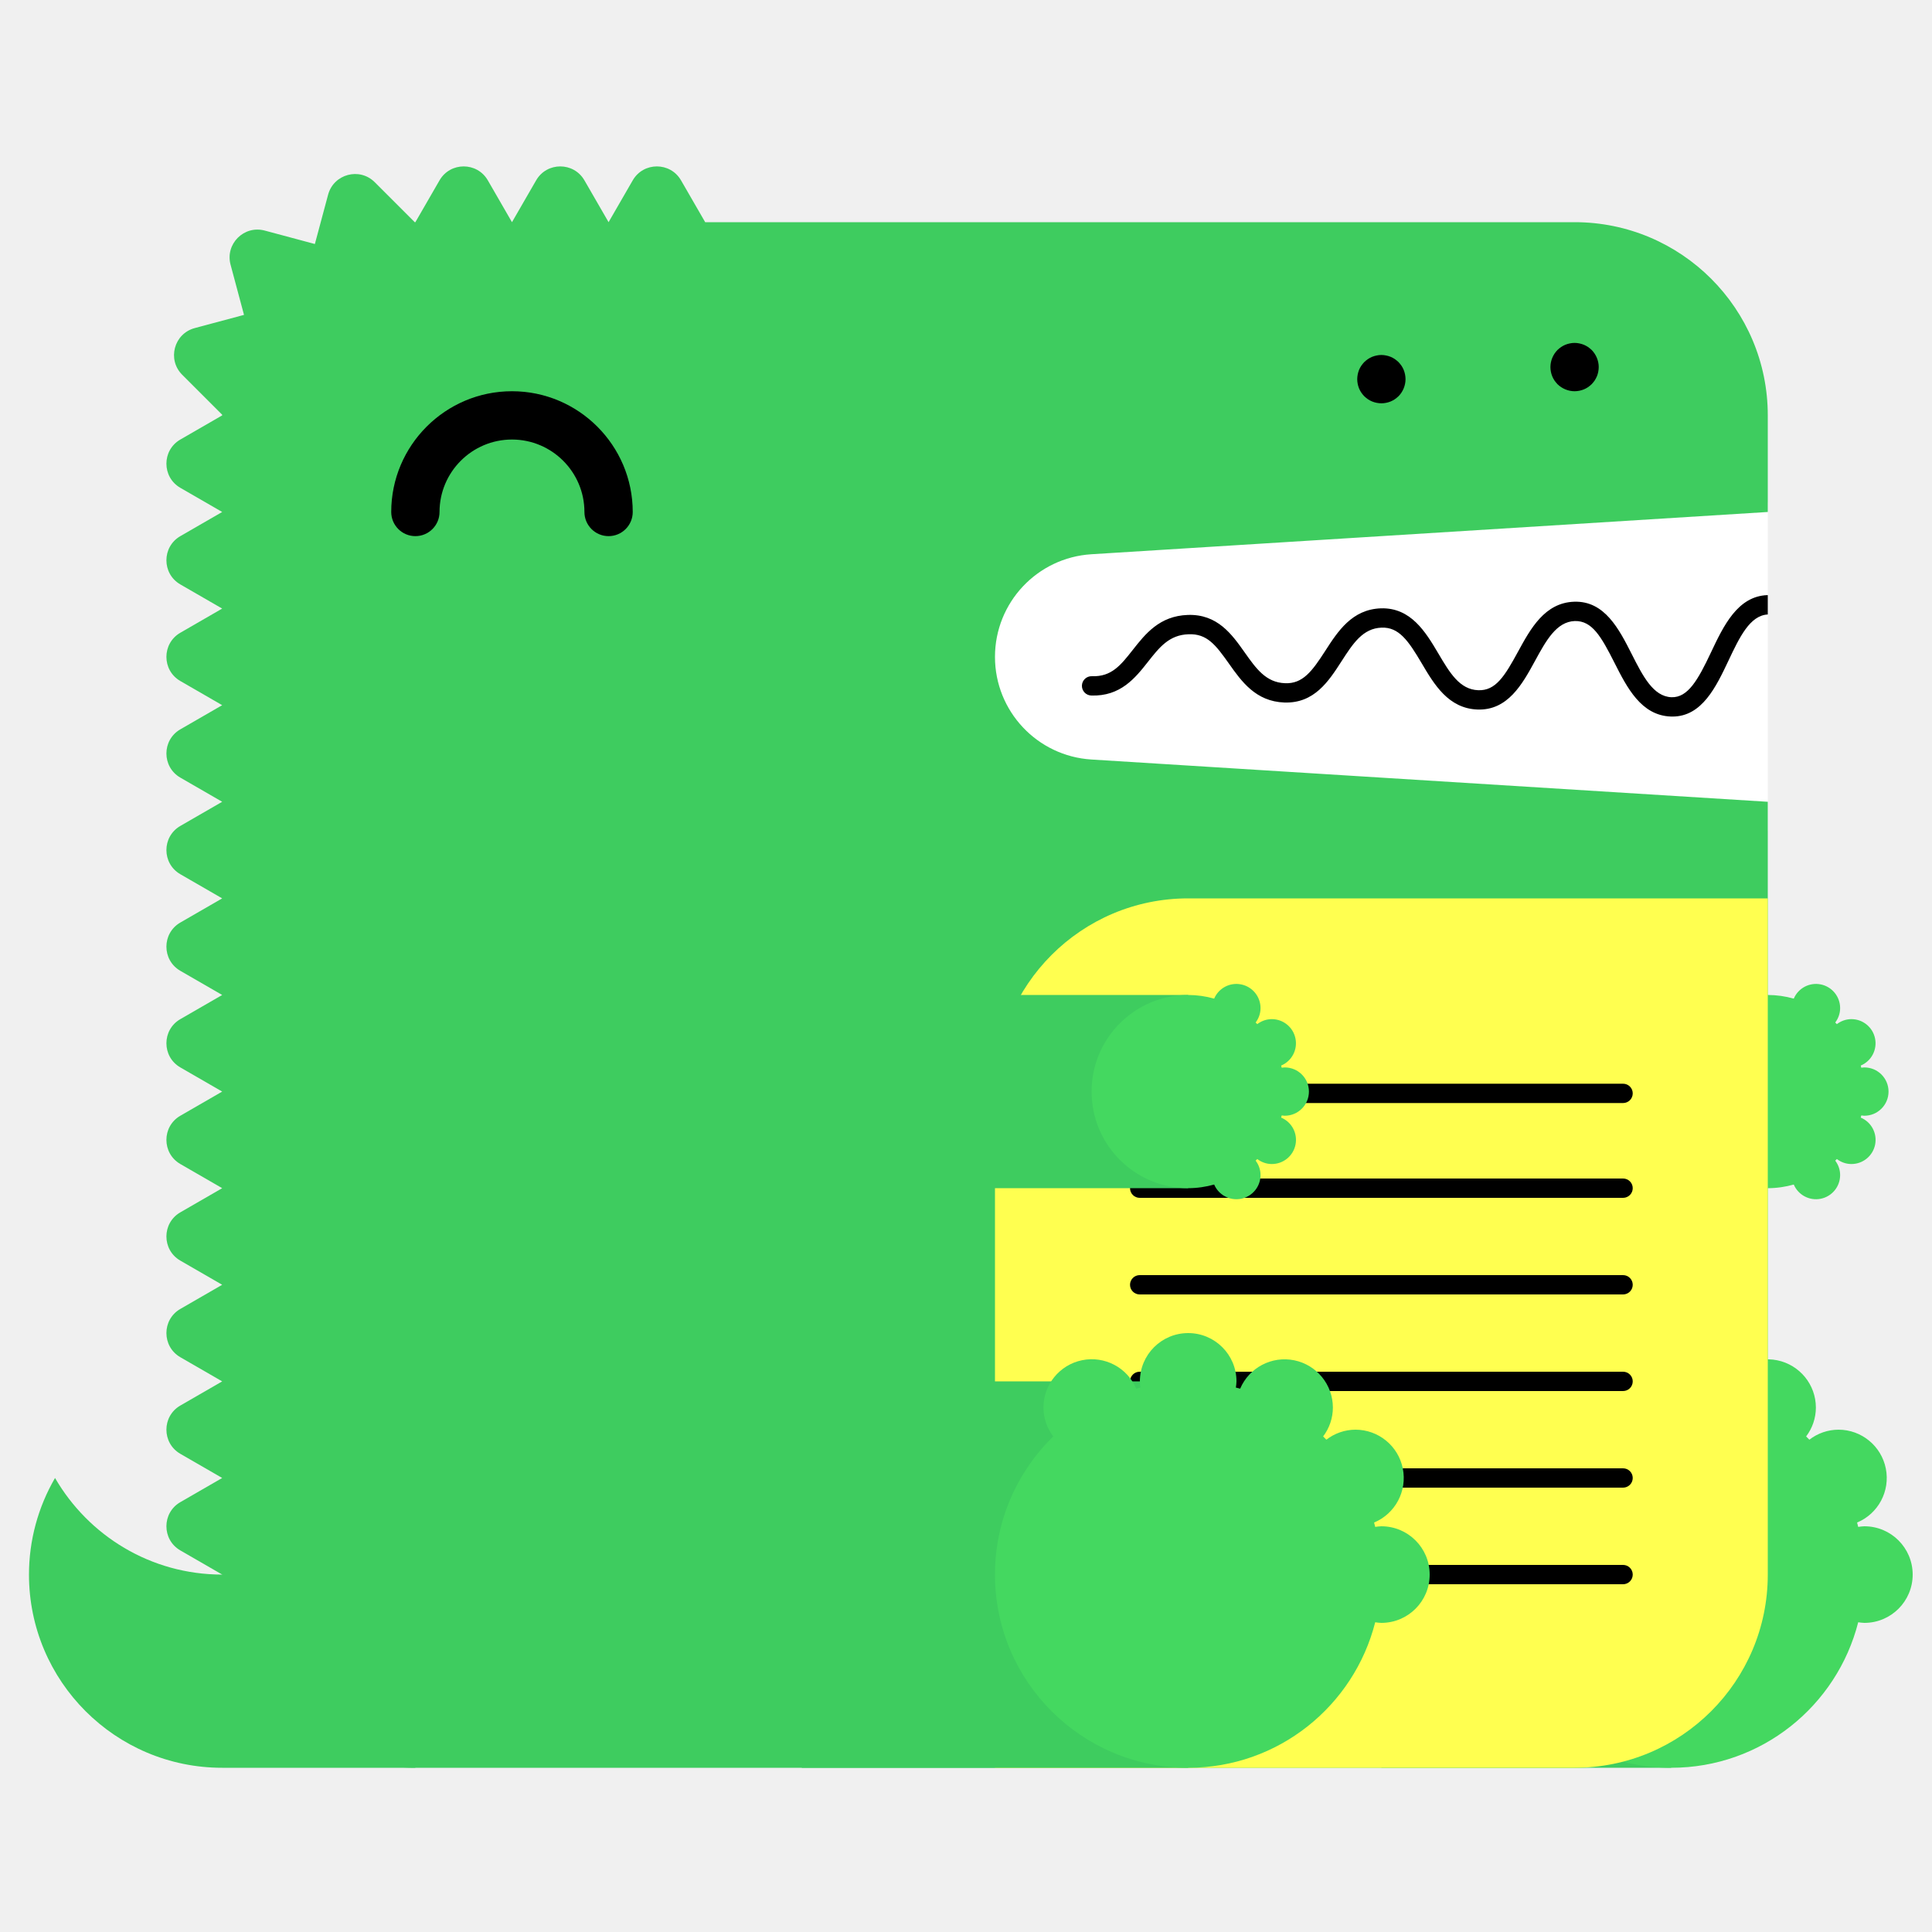
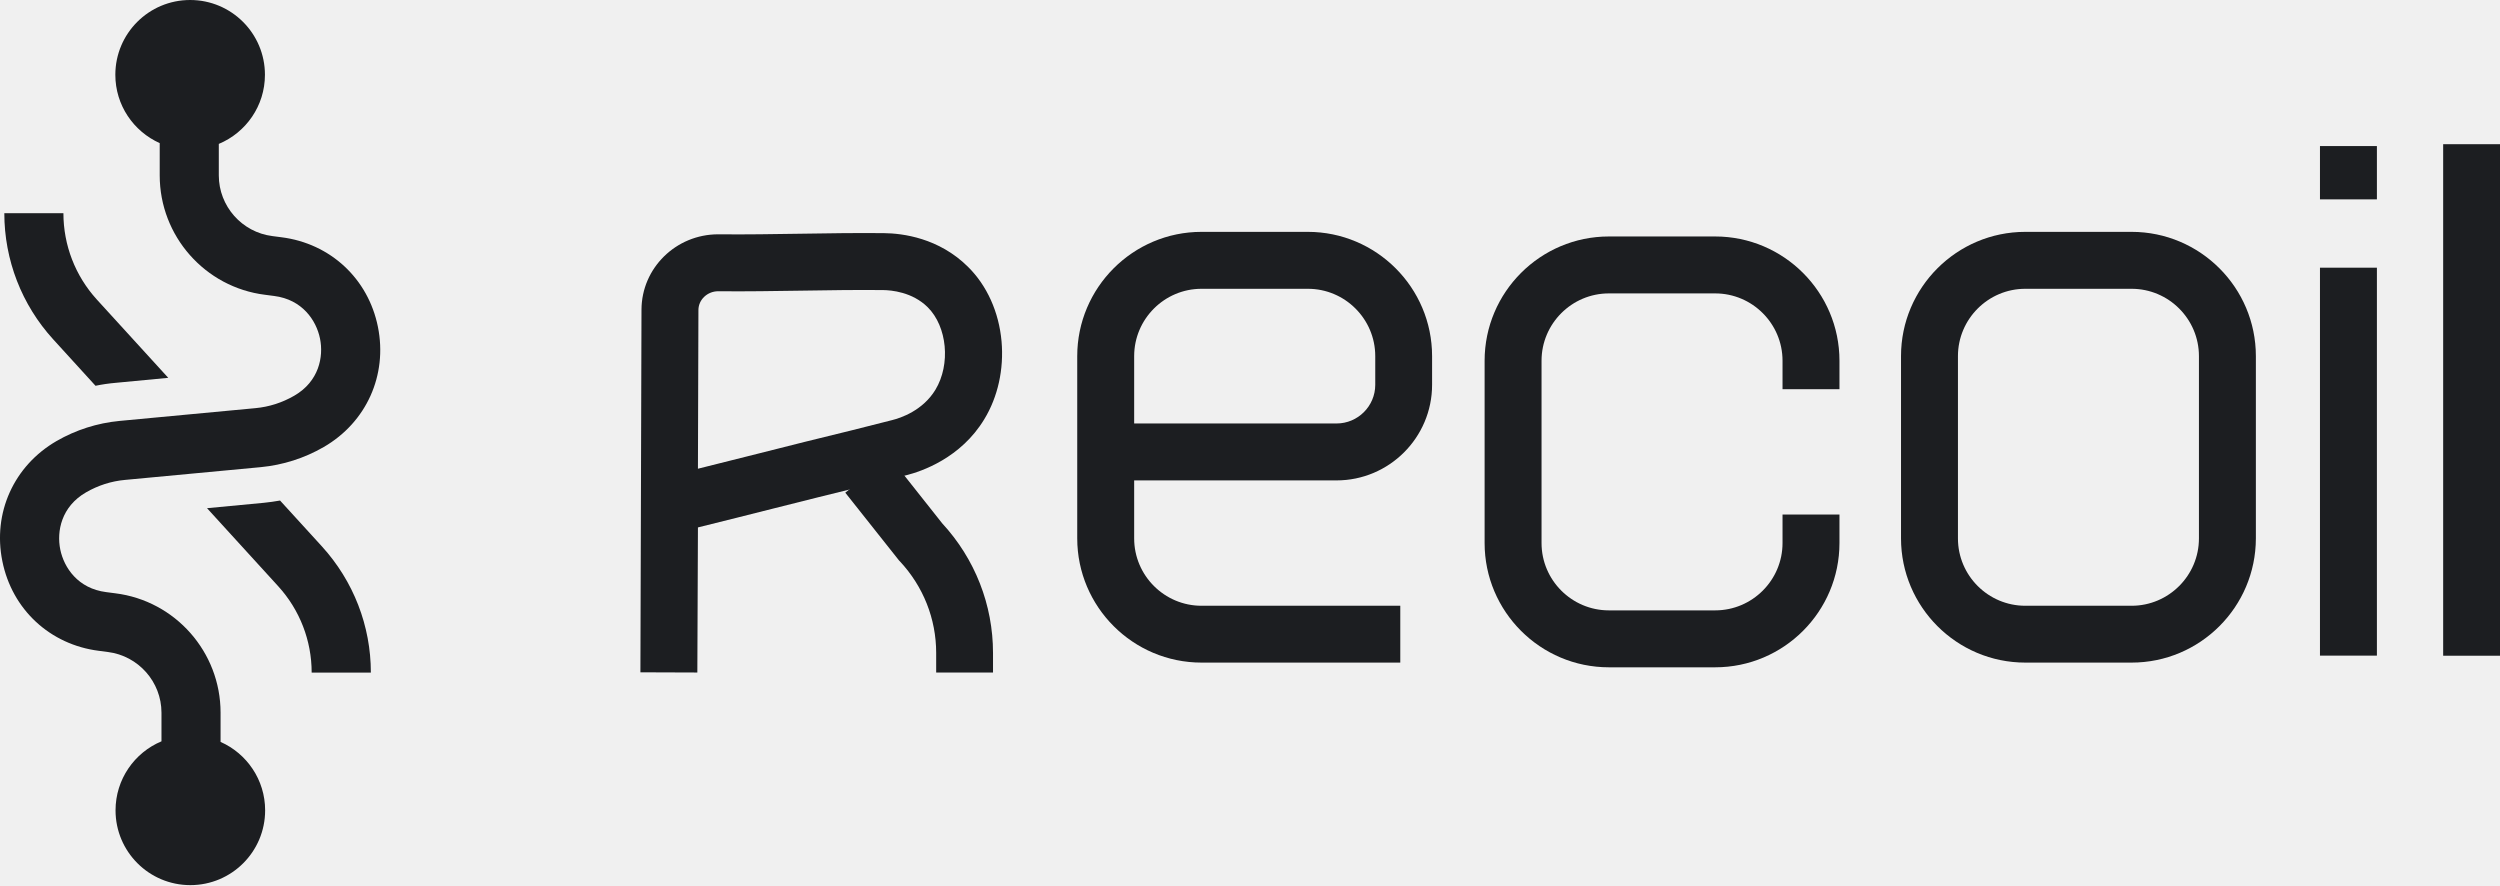
- <svg xmlns="http://www.w3.org/2000/svg" width="200" height="200" viewBox="0 0 200 200">
-   <g fill="none" fill-rule="evenodd">
-     <path fill="#FFF" d="M99 52h84v34H99z" />
-     <path d="M23 163c-7.398 0-13.843-4.027-17.303-10A19.886 19.886 0 0 0 3 163c0 11.046 8.954 20 20 20h20v-20H23z" fill="#3ECC5F" />
-     <path d="M112.98 57.376L183 53V43c0-11.046-8.954-20-20-20H73l-2.5-4.33c-1.112-1.925-3.889-1.925-5 0L63 23l-2.5-4.33c-1.111-1.925-3.889-1.925-5 0L53 23l-2.5-4.33c-1.111-1.925-3.889-1.925-5 0L43 23c-.022 0-.042.003-.065.003l-4.142-4.141c-1.57-1.571-4.252-.853-4.828 1.294l-1.369 5.104-5.192-1.392c-2.148-.575-4.111 1.389-3.535 3.536l1.39 5.193-5.102 1.367c-2.148.576-2.867 3.259-1.296 4.83l4.142 4.142c0 .021-.003.042-.003.064l-4.33 2.5c-1.925 1.111-1.925 3.889 0 5L23 53l-4.33 2.5c-1.925 1.111-1.925 3.889 0 5L23 63l-4.33 2.5c-1.925 1.111-1.925 3.889 0 5L23 73l-4.33 2.5c-1.925 1.111-1.925 3.889 0 5L23 83l-4.33 2.5c-1.925 1.111-1.925 3.889 0 5L23 93l-4.33 2.5c-1.925 1.111-1.925 3.889 0 5L23 103l-4.33 2.5c-1.925 1.111-1.925 3.889 0 5L23 113l-4.33 2.5c-1.925 1.111-1.925 3.889 0 5L23 123l-4.33 2.5c-1.925 1.111-1.925 3.889 0 5L23 133l-4.33 2.5c-1.925 1.111-1.925 3.889 0 5L23 143l-4.33 2.5c-1.925 1.111-1.925 3.889 0 5L23 153l-4.33 2.5c-1.925 1.111-1.925 3.889 0 5L23 163c0 11.046 8.954 20 20 20h120c11.046 0 20-8.954 20-20V83l-70.02-4.376A10.645 10.645 0 0 1 103 68c0-5.621 4.37-10.273 9.98-10.624" fill="#3ECC5F" />
-     <path fill="#3ECC5F" d="M143 183h30v-40h-30z" />
-     <path d="M193 158c-.219 0-.428.037-.639.064-.038-.15-.074-.301-.116-.451A5 5 0 0 0 190.32 148a4.96 4.96 0 0 0-3.016 1.036 26.531 26.531 0 0 0-.335-.336 4.955 4.955 0 0 0 1.011-2.987 5 5 0 0 0-9.599-1.959c-.148-.042-.297-.077-.445-.115.027-.211.064-.42.064-.639a5 5 0 0 0-5-5 5 5 0 0 0-5 5c0 .219.037.428.064.639-.148.038-.297.073-.445.115a4.998 4.998 0 0 0-9.599 1.959c0 1.125.384 2.151 1.011 2.987-3.717 3.632-6.031 8.693-6.031 14.3 0 11.046 8.954 20 20 20 9.339 0 17.16-6.41 19.361-15.064.211.027.42.064.639.064a5 5 0 0 0 5-5 5 5 0 0 0-5-5" fill="#44D860" />
-     <path fill="#3ECC5F" d="M153 123h30v-20h-30z" />
-     <path d="M193 115.5a2.5 2.5 0 1 0 0-5c-.109 0-.214.019-.319.032-.02-.075-.037-.15-.058-.225a2.501 2.501 0 0 0-.963-4.807c-.569 0-1.088.197-1.508.518a6.653 6.653 0 0 0-.168-.168c.314-.417.506-.931.506-1.494a2.5 2.5 0 0 0-4.8-.979A9.987 9.987 0 0 0 183 103c-5.522 0-10 4.478-10 10s4.478 10 10 10c.934 0 1.833-.138 2.69-.377a2.5 2.5 0 0 0 4.8-.979c0-.563-.192-1.077-.506-1.494.057-.055.113-.111.168-.168.42.321.939.518 1.508.518a2.5 2.5 0 0 0 .963-4.807c.021-.074.038-.15.058-.225.105.013.21.032.319.032" fill="#44D860" />
-     <path d="M63 55.5a2.5 2.5 0 0 1-2.5-2.5c0-4.136-3.364-7.5-7.5-7.5s-7.5 3.364-7.5 7.5a2.5 2.5 0 1 1-5 0c0-6.893 5.607-12.5 12.5-12.5S65.5 46.107 65.5 53a2.5 2.5 0 0 1-2.5 2.5" fill="#000" />
-     <path d="M103 183h60c11.046 0 20-8.954 20-20V93h-60c-11.046 0-20 8.954-20 20v70z" fill="#FFFF50" />
-     <path d="M168.02 124h-50.04a1 1 0 1 1 0-2h50.04a1 1 0 1 1 0 2m0 20h-50.04a1 1 0 1 1 0-2h50.04a1 1 0 1 1 0 2m0 20h-50.04a1 1 0 1 1 0-2h50.04a1 1 0 1 1 0 2m0-49.814h-50.04a1 1 0 1 1 0-2h50.04a1 1 0 1 1 0 2m0 19.814h-50.04a1 1 0 1 1 0-2h50.04a1 1 0 1 1 0 2m0 20h-50.04a1 1 0 1 1 0-2h50.04a1 1 0 1 1 0 2M183 61.611c-.012 0-.022-.006-.034-.005-3.09.105-4.552 3.196-5.842 5.923-1.346 2.85-2.387 4.703-4.093 4.647-1.889-.068-2.969-2.202-4.113-4.46-1.314-2.594-2.814-5.536-5.963-5.426-3.046.104-4.513 2.794-5.807 5.167-1.377 2.528-2.314 4.065-4.121 3.994-1.927-.07-2.951-1.805-4.136-3.813-1.321-2.236-2.848-4.75-5.936-4.664-2.994.103-4.465 2.385-5.763 4.4-1.373 2.13-2.335 3.428-4.165 3.351-1.973-.07-2.992-1.51-4.171-3.177-1.324-1.873-2.816-3.993-5.895-3.89-2.928.1-4.399 1.97-5.696 3.618-1.232 1.564-2.194 2.802-4.229 2.724a1 1 0 0 0-.072 2c3.017.101 4.545-1.8 5.872-3.487 1.177-1.496 2.193-2.787 4.193-2.855 1.926-.082 2.829 1.115 4.195 3.045 1.297 1.834 2.769 3.914 5.731 4.021 3.103.104 4.596-2.215 5.918-4.267 1.182-1.834 2.202-3.417 4.15-3.484 1.793-.067 2.769 1.35 4.145 3.681 1.297 2.197 2.766 4.686 5.787 4.796 3.125.108 4.634-2.62 5.949-5.035 1.139-2.088 2.214-4.06 4.119-4.126 1.793-.042 2.728 1.595 4.111 4.33 1.292 2.553 2.757 5.445 5.825 5.556l.169.003c3.064 0 4.518-3.075 5.805-5.794 1.139-2.41 2.217-4.68 4.067-4.773v-2z" fill="#000" />
-     <path fill="#3ECC5F" d="M83 183h40v-40H83z" />
-     <path d="M143 158c-.219 0-.428.037-.639.064-.038-.15-.074-.301-.116-.451A5 5 0 0 0 140.32 148a4.96 4.96 0 0 0-3.016 1.036 26.531 26.531 0 0 0-.335-.336 4.955 4.955 0 0 0 1.011-2.987 5 5 0 0 0-9.599-1.959c-.148-.042-.297-.077-.445-.115.027-.211.064-.42.064-.639a5 5 0 0 0-5-5 5 5 0 0 0-5 5c0 .219.037.428.064.639-.148.038-.297.073-.445.115a4.998 4.998 0 0 0-9.599 1.959c0 1.125.384 2.151 1.011 2.987-3.717 3.632-6.031 8.693-6.031 14.3 0 11.046 8.954 20 20 20 9.339 0 17.16-6.41 19.361-15.064.211.027.42.064.639.064a5 5 0 0 0 5-5 5 5 0 0 0-5-5" fill="#44D860" />
-     <path fill="#3ECC5F" d="M83 123h40v-20H83z" />
-     <path d="M133 115.5a2.5 2.5 0 1 0 0-5c-.109 0-.214.019-.319.032-.02-.075-.037-.15-.058-.225a2.501 2.501 0 0 0-.963-4.807c-.569 0-1.088.197-1.508.518a6.653 6.653 0 0 0-.168-.168c.314-.417.506-.931.506-1.494a2.5 2.5 0 0 0-4.8-.979A9.987 9.987 0 0 0 123 103c-5.522 0-10 4.478-10 10s4.478 10 10 10c.934 0 1.833-.138 2.69-.377a2.5 2.5 0 0 0 4.8-.979c0-.563-.192-1.077-.506-1.494.057-.055.113-.111.168-.168.42.321.939.518 1.508.518a2.5 2.5 0 0 0 .963-4.807c.021-.074.038-.15.058-.225.105.013.21.032.319.032" fill="#44D860" />
-     <path d="M143 41.75c-.16 0-.33-.02-.49-.05a2.52 2.52 0 0 1-.47-.14c-.15-.06-.29-.14-.431-.23-.13-.09-.259-.2-.38-.31-.109-.12-.219-.24-.309-.38s-.17-.28-.231-.43a2.619 2.619 0 0 1-.189-.96c0-.16.02-.33.05-.49.03-.16.08-.31.139-.47.061-.15.141-.29.231-.43.09-.13.2-.26.309-.38.121-.11.25-.22.38-.31.141-.09.281-.17.431-.23.149-.06.31-.11.47-.14.32-.07.65-.07.98 0 .159.03.32.08.47.14.149.06.29.14.43.23.13.09.259.2.38.31.11.12.22.25.31.38.09.14.17.28.23.43.06.16.11.31.14.47.029.16.05.33.05.49 0 .66-.271 1.31-.73 1.77-.121.11-.25.22-.38.31-.14.09-.281.17-.43.23a2.565 2.565 0 0 1-.96.19m20-1.25c-.66 0-1.3-.27-1.771-.73a3.802 3.802 0 0 1-.309-.38c-.09-.14-.17-.28-.231-.43a2.619 2.619 0 0 1-.189-.96c0-.66.27-1.3.729-1.77.121-.11.25-.22.38-.31.141-.09.281-.17.431-.23.149-.06.31-.11.47-.14.32-.07.66-.07.98 0 .159.03.32.08.47.14.149.06.29.14.43.23.13.09.259.2.38.31.459.47.73 1.11.73 1.77 0 .16-.021.33-.05.49-.03.16-.08.32-.14.47-.07.15-.14.29-.23.43-.09.13-.2.26-.31.38-.121.11-.25.22-.38.31-.14.09-.281.17-.43.23a2.565 2.565 0 0 1-.96.19" fill="#000" />
-   </g>
+ <svg xmlns="http://www.w3.org/2000/svg" version="1.1" id="Calque_1" x="0px" y="0px" viewBox="0 0 2546.8 901.7" style="enable-background:new 0 0 2546.8 901.7;" xml:space="preserve">
+   <style type="text/css">
+ 	.st0{fill:#1C1E21;}
+ </style>
+   <path class="st0" d="M97.3,393c6.7-1.4,13.6-2.4,20.5-3l0,0l0,0l53.6-5.1l-72.8-79.8c-21.9-24.1-34-55.3-34-87.9H4.4  c0,47.6,17.7,93.3,49.8,128.5L97.3,393z" />
+   <path class="st0" d="M285.3,509.9c-5.4,1-10.9,1.7-16.4,2.3l0,0l0,0l-58,5.5l72.6,79.6c21.9,24.1,34,55.3,34,87.9h60.3  c0-47.6-17.7-93.2-49.8-128.5L285.3,509.9z" />
+   <path class="st0" d="M385,333c-9.9-49.2-48.5-85-98.3-91.3l-9.2-1.2c-31.1-3.9-54.6-30.5-54.6-61.8v-32.1c27.6-11.5,47-38.7,47-70.4  c0-42.1-34.1-76.2-76.2-76.2s-76.2,34.1-76.2,76.2c0,31,18.6,57.7,45.2,69.6v32.9c0,61.7,46.1,114,107.3,121.6l9.2,1.2  c28.7,3.6,43,24.8,46.8,43.4c3.8,18.6-1.1,43.7-26.2,58.2c-12.3,7.1-25.6,11.4-39.7,12.7l-138.3,13c-22.8,2.2-44.4,9.1-64.2,20.5  C14.1,474.5-7.6,522.5,2.4,571.7c9.9,49.2,48.5,85,98.3,91.3l9.2,1.2c31.1,3.9,54.6,30.5,54.6,61.8v29.2  c-27.5,11.5-46.8,38.7-46.8,70.3c0,42.1,34.1,76.2,76.2,76.2s76.2-34.1,76.2-76.2c0-31.1-18.7-57.9-45.4-69.7v-29.8  c0-61.7-46.1-114-107.3-121.6l-9.2-1.2c-28.7-3.6-43-24.8-46.8-43.4c-3.8-18.6,1.1-43.7,26.2-58.2c12.3-7.1,25.6-11.4,39.7-12.7  l138.3-13c22.8-2.2,44.4-9.1,64.2-20.5C373.3,430.2,394.9,382.2,385,333z" />
+   <path class="st0" d="M1426.6,675H1224c-69.8,0-126.6-56.8-126.6-126.6V362.8c0-69.8,56.8-126.6,126.6-126.6h108.3  c69.8,0,126.6,56.8,126.6,126.6v29.2c0,53.7-43.7,97.4-97.4,97.4h-206.1v59.1c0,37.8,30.8,68.6,68.6,68.6h202.5V675z M1155.5,431.4  h206.1c21.7,0,39.4-17.7,39.4-39.4v-29.2c0-37.8-30.8-68.6-68.6-68.6H1224c-37.8,0-68.6,30.8-68.6,68.6V431.4z" />
+   <rect x="2363.4" y="272.7" class="st0" width="58" height="395.2" />
+   <path class="st0" d="M2171.5,675h-108.3c-69.8,0-126.6-56.8-126.6-126.6V362.8c0-69.8,56.8-126.6,126.6-126.6h108.3  c69.8,0,126.6,56.8,126.6,126.6v185.7C2298,618.3,2241.3,675,2171.5,675z M2063.2,294.2c-37.8,0-68.6,30.8-68.6,68.6v185.7  c0,37.8,30.8,68.6,68.6,68.6h108.3c37.8,0,68.6-30.8,68.6-68.6V362.8c0-37.8-30.8-68.6-68.6-68.6H2063.2z" />
+   <path class="st0" d="M1965.6,460.3" />
+   <rect x="2488.9" y="146.9" class="st0" width="58" height="521.1" />
+   <rect x="2363.4" y="148.8" class="st0" width="58" height="54.3" />
+   <path class="st0" d="M1747.3,679.8H1639c-69.8,0-126.6-56.8-126.6-126.6V367.5c0-69.8,56.8-126.6,126.6-126.6h108.3  c69.8,0,126.6,56.8,126.6,126.6v29h-58v-29c0-37.8-30.8-68.6-68.6-68.6H1639c-37.8,0-68.6,30.8-68.6,68.6v185.7  c0,37.8,30.8,68.6,68.6,68.6h108.3c37.8,0,68.6-30.8,68.6-68.6v-29h58v29C1873.9,623,1817.1,679.8,1747.3,679.8z" />
+   <path class="st0" d="M1541.4,465.1" />
+   <path class="st0" d="M1011.7,685.1h-58v-20c0-34.6-13.1-67.7-37-93.3l-0.8-0.8l-54.8-69.1l45.5-36l53.3,67.3  c33.4,36.2,51.7,83.1,51.7,131.9V685.1z" />
+   <path class="st0" d="M710.4,685.1l-58-0.2l1.1-369.4c0.1-42.4,35.1-76.8,78.1-76.8l0.3,0c28.7,0.3,56.5-0.2,83.5-0.6  c27.3-0.4,55.5-0.9,85-0.6c19.3,0.2,56,4.9,85.6,34.2c19.5,19.2,31.6,46.2,34.3,76c2.5,28.4-3.7,56.6-17.6,79.4  c-23.9,39.5-63.7,53.1-79.7,57.1l-41.4,10.5c-32.1,7.8-63.4,15.7-93.6,23.3c-25,6.3-50.6,12.8-77,19.3L710.4,685.1z M731.5,296.7  c-11,0.1-19.9,8.6-20,19L711,477.5c21.3-5.3,42.2-10.6,62.6-15.7c30.3-7.7,61.7-15.6,94-23.4l41.1-10.4c9-2.2,31.4-9.8,44.2-30.9  c15.7-25.9,12.1-64.4-7.9-84.2c-15.6-15.4-36.9-17.3-45.4-17.4c-28.6-0.3-56.5,0.2-83.4,0.6C789,296.5,760.8,297,731.5,296.7z" />
</svg>
